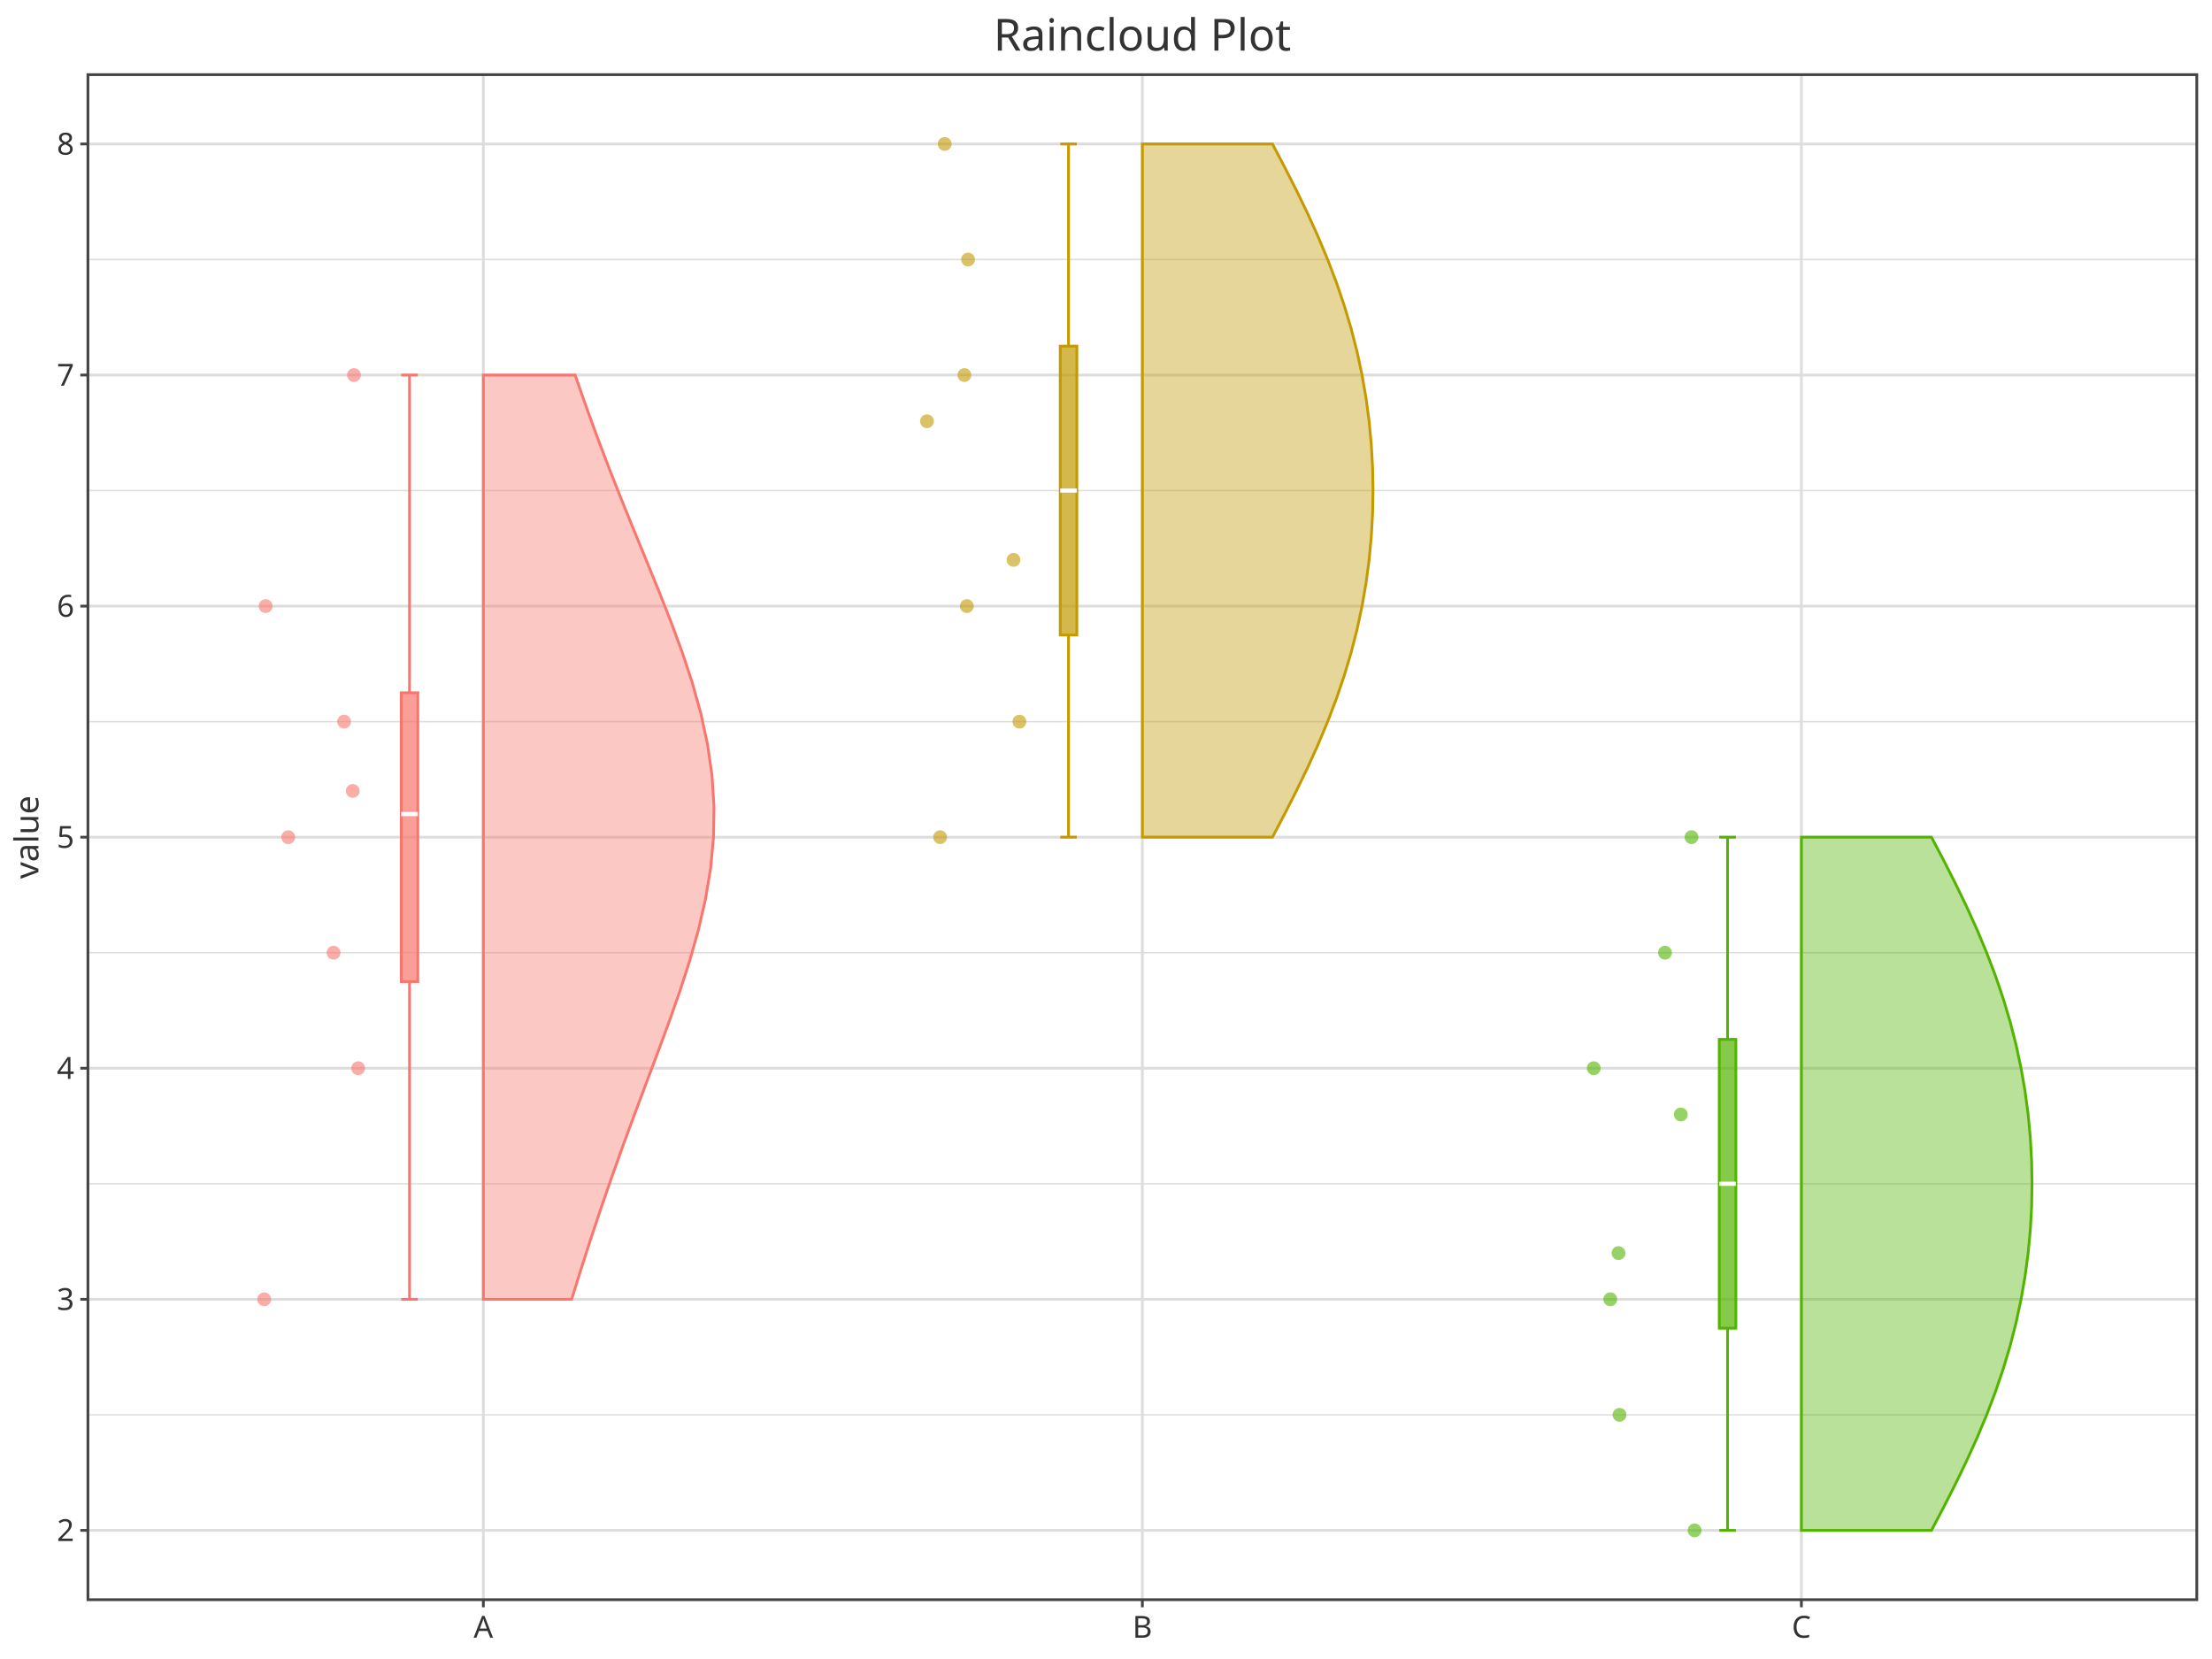
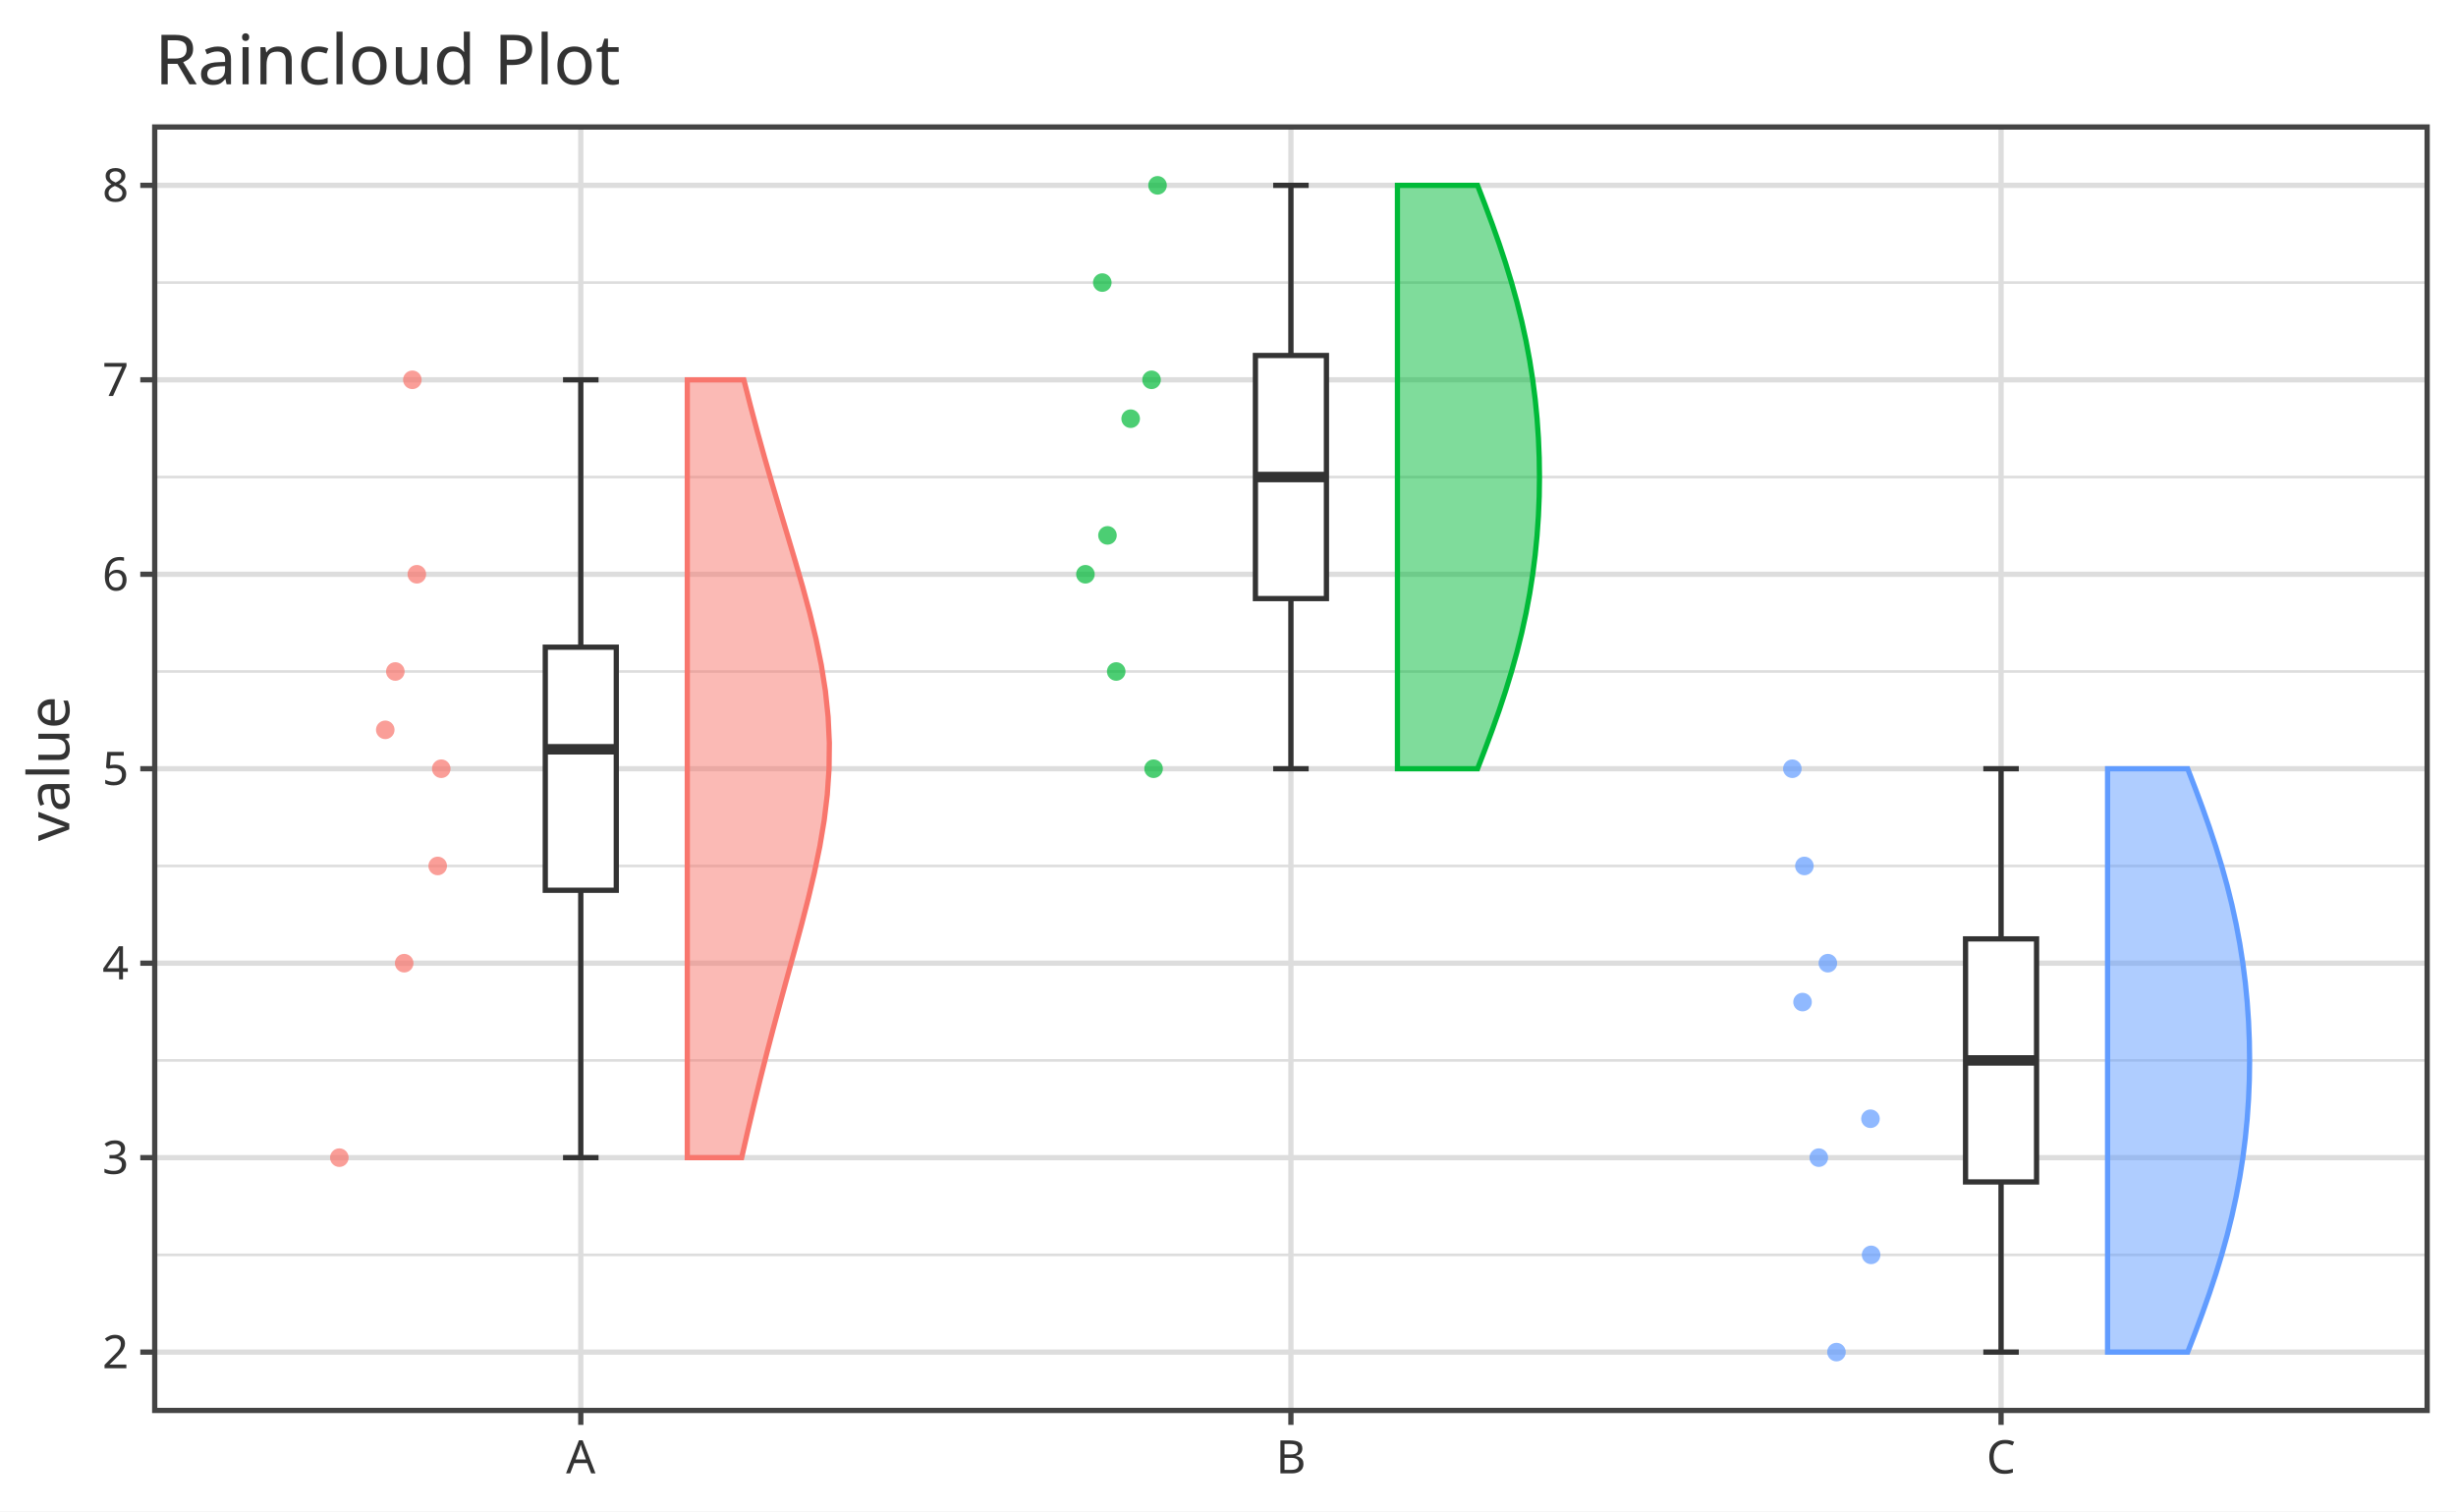
- <svg xmlns="http://www.w3.org/2000/svg" width="800" height="600" viewBox="0 0 800 600">
-   <rect x="0.0" y="0.0" width="800.0" height="600.0" fill="#ffffff" fill-opacity="1.0" stroke="none" />
-   <line x1="174.806" y1="27.0" x2="174.806" y2="578.55" stroke="#dddddd" stroke-width="1.0" />
-   <line x1="413.15" y1="27.0" x2="413.15" y2="578.55" stroke="#dddddd" stroke-width="1.0" />
-   <line x1="651.494" y1="27.0" x2="651.494" y2="578.55" stroke="#dddddd" stroke-width="1.0" />
-   <line x1="31.8" y1="511.695" x2="794.5" y2="511.695" stroke="#dddddd" stroke-width="0.5" />
-   <line x1="31.8" y1="428.127" x2="794.5" y2="428.127" stroke="#dddddd" stroke-width="0.5" />
-   <line x1="31.8" y1="344.559" x2="794.5" y2="344.559" stroke="#dddddd" stroke-width="0.5" />
-   <line x1="31.8" y1="260.991" x2="794.5" y2="260.991" stroke="#dddddd" stroke-width="0.5" />
-   <line x1="31.8" y1="177.423" x2="794.5" y2="177.423" stroke="#dddddd" stroke-width="0.5" />
-   <line x1="31.8" y1="93.855" x2="794.5" y2="93.855" stroke="#dddddd" stroke-width="0.5" />
-   <line x1="31.8" y1="553.48" x2="794.5" y2="553.48" stroke="#dddddd" stroke-width="1.0" />
-   <line x1="31.8" y1="469.911" x2="794.5" y2="469.911" stroke="#dddddd" stroke-width="1.0" />
-   <line x1="31.8" y1="386.343" x2="794.5" y2="386.343" stroke="#dddddd" stroke-width="1.0" />
-   <line x1="31.8" y1="302.775" x2="794.5" y2="302.775" stroke="#dddddd" stroke-width="1.0" />
-   <line x1="31.8" y1="219.207" x2="794.5" y2="219.207" stroke="#dddddd" stroke-width="1.0" />
-   <line x1="31.8" y1="135.639" x2="794.5" y2="135.639" stroke="#dddddd" stroke-width="1.0" />
-   <line x1="31.8" y1="52.07" x2="794.5" y2="52.07" stroke="#dddddd" stroke-width="1.0" />
-   <rect x="31.8" y="27.0" width="762.7" height="551.55" fill="#ffffff" fill-opacity="0.0" stroke="#444444" stroke-width="1.0" />
-   <line x1="174.806" y1="578.55" x2="174.806" y2="581.3" stroke="#444444" stroke-width="1.0" />
-   <text x="174.806" y="592.3" fill="#333333" font-size="11.0" font-family="sans-serif" text-anchor="middle">A</text>
-   <line x1="413.15" y1="578.55" x2="413.15" y2="581.3" stroke="#444444" stroke-width="1.0" />
-   <text x="413.15" y="592.3" fill="#333333" font-size="11.0" font-family="sans-serif" text-anchor="middle">B</text>
-   <line x1="651.494" y1="578.55" x2="651.494" y2="581.3" stroke="#444444" stroke-width="1.0" />
-   <text x="651.494" y="592.3" fill="#333333" font-size="11.0" font-family="sans-serif" text-anchor="middle">C</text>
-   <line x1="31.8" y1="553.48" x2="29.05" y2="553.48" stroke="#444444" stroke-width="1.0" />
-   <text x="26.85" y="557.33" fill="#333333" font-size="11.0" font-family="sans-serif" text-anchor="end">2</text>
-   <line x1="31.8" y1="469.911" x2="29.05" y2="469.911" stroke="#444444" stroke-width="1.0" />
-   <text x="26.85" y="473.761" fill="#333333" font-size="11.0" font-family="sans-serif" text-anchor="end">3</text>
-   <line x1="31.8" y1="386.343" x2="29.05" y2="386.343" stroke="#444444" stroke-width="1.0" />
-   <text x="26.85" y="390.193" fill="#333333" font-size="11.0" font-family="sans-serif" text-anchor="end">4</text>
-   <line x1="31.8" y1="302.775" x2="29.05" y2="302.775" stroke="#444444" stroke-width="1.0" />
-   <text x="26.85" y="306.625" fill="#333333" font-size="11.0" font-family="sans-serif" text-anchor="end">5</text>
-   <line x1="31.8" y1="219.207" x2="29.05" y2="219.207" stroke="#444444" stroke-width="1.0" />
-   <text x="26.85" y="223.057" fill="#333333" font-size="11.0" font-family="sans-serif" text-anchor="end">6</text>
-   <line x1="31.8" y1="135.639" x2="29.05" y2="135.639" stroke="#444444" stroke-width="1.0" />
-   <text x="26.85" y="139.489" fill="#333333" font-size="11.0" font-family="sans-serif" text-anchor="end">7</text>
-   <line x1="31.8" y1="52.07" x2="29.05" y2="52.07" stroke="#444444" stroke-width="1.0" />
-   <text x="26.85" y="55.92" fill="#333333" font-size="11.0" font-family="sans-serif" text-anchor="end">8</text>
-   <text x="413.15" y="18.3" fill="#333333" font-size="16.0" font-family="sans-serif" text-anchor="middle">Raincloud Plot</text>
-   <text x="13.9" y="302.775" fill="#333333" font-size="12.0" font-family="sans-serif" text-anchor="middle" transform="rotate(-90.0 13.9 302.775)">value</text>
-   <path d="M 206.739 469.911 L 210.212 458.769 L 213.802 447.627 L 217.521 436.484 L 221.376 425.342 L 225.365 414.199 L 229.471 403.057 L 233.651 391.914 L 237.843 380.772 L 241.955 369.63 L 245.875 358.487 L 249.476 347.345 L 252.621 336.202 L 255.175 325.06 L 257.02 313.917 L 258.058 302.775 L 258.227 291.633 L 257.505 280.49 L 255.914 269.348 L 253.517 258.205 L 250.415 247.063 L 246.736 235.92 L 242.624 224.778 L 238.225 213.636 L 233.677 202.493 L 229.096 191.351 L 224.575 180.208 L 220.178 169.066 L 215.942 157.923 L 211.885 146.781 L 208.01 135.639 L 174.806 135.639 L 174.806 146.781 L 174.806 157.923 L 174.806 169.066 L 174.806 180.208 L 174.806 191.351 L 174.806 202.493 L 174.806 213.636 L 174.806 224.778 L 174.806 235.92 L 174.806 247.063 L 174.806 258.205 L 174.806 269.348 L 174.806 280.49 L 174.806 291.633 L 174.806 302.775 L 174.806 313.917 L 174.806 325.06 L 174.806 336.202 L 174.806 347.345 L 174.806 358.487 L 174.806 369.63 L 174.806 380.772 L 174.806 391.914 L 174.806 403.057 L 174.806 414.199 L 174.806 425.342 L 174.806 436.484 L 174.806 447.627 L 174.806 458.769 L 174.806 469.911 Z" fill="#F8766D" fill-opacity="0.4" stroke="#F8766D" stroke-width="1.0" />
-   <line x1="148.112" y1="250.545" x2="148.112" y2="135.639" stroke="#F8766D" stroke-width="1.0" />
-   <line x1="148.112" y1="355.005" x2="148.112" y2="469.911" stroke="#F8766D" stroke-width="1.0" />
-   <line x1="145.112" y1="135.639" x2="151.112" y2="135.639" stroke="#F8766D" stroke-width="1.0" />
-   <line x1="145.112" y1="469.911" x2="151.112" y2="469.911" stroke="#F8766D" stroke-width="1.0" />
-   <rect x="145.112" y="250.545" width="6.0" height="104.46" fill="#F8766D" fill-opacity="0.7" stroke="#F8766D" stroke-width="1.0" />
-   <line x1="145.112" y1="294.418" x2="151.112" y2="294.418" stroke="#ffffff" stroke-width="1.5" />
-   <circle cx="95.557" cy="469.911" r="2.5" fill="#F8766D" fill-opacity="0.6" stroke="none" />
-   <circle cx="129.524" cy="386.343" r="2.5" fill="#F8766D" fill-opacity="0.6" stroke="none" />
-   <circle cx="120.635" cy="344.559" r="2.5" fill="#F8766D" fill-opacity="0.6" stroke="none" />
-   <circle cx="104.247" cy="302.775" r="2.5" fill="#F8766D" fill-opacity="0.6" stroke="none" />
-   <circle cx="127.572" cy="286.061" r="2.5" fill="#F8766D" fill-opacity="0.6" stroke="none" />
-   <circle cx="124.448" cy="260.991" r="2.5" fill="#F8766D" fill-opacity="0.6" stroke="none" />
-   <circle cx="96.073" cy="219.207" r="2.5" fill="#F8766D" fill-opacity="0.6" stroke="none" />
-   <circle cx="128.019" cy="135.639" r="2.5" fill="#F8766D" fill-opacity="0.6" stroke="none" />
-   <path d="M 460.205 302.775 L 464.593 294.418 L 468.837 286.061 L 472.877 277.705 L 476.666 269.348 L 480.165 260.991 L 483.344 252.634 L 486.185 244.277 L 488.677 235.92 L 490.817 227.564 L 492.606 219.207 L 494.052 210.85 L 495.162 202.493 L 495.948 194.136 L 496.415 185.78 L 496.57 177.423 L 496.415 169.066 L 495.948 160.709 L 495.162 152.352 L 494.052 143.995 L 492.606 135.639 L 490.817 127.282 L 488.677 118.925 L 486.185 110.568 L 483.344 102.211 L 480.165 93.855 L 476.666 85.498 L 472.877 77.141 L 468.837 68.784 L 464.593 60.427 L 460.205 52.07 L 413.15 52.07 L 413.15 60.427 L 413.15 68.784 L 413.15 77.141 L 413.15 85.498 L 413.15 93.855 L 413.15 102.211 L 413.15 110.568 L 413.15 118.925 L 413.15 127.282 L 413.15 135.639 L 413.15 143.995 L 413.15 152.352 L 413.15 160.709 L 413.15 169.066 L 413.15 177.423 L 413.15 185.78 L 413.15 194.136 L 413.15 202.493 L 413.15 210.85 L 413.15 219.207 L 413.15 227.564 L 413.15 235.92 L 413.15 244.277 L 413.15 252.634 L 413.15 260.991 L 413.15 269.348 L 413.15 277.705 L 413.15 286.061 L 413.15 294.418 L 413.15 302.775 Z" fill="#C49A00" fill-opacity="0.4" stroke="#C49A00" stroke-width="1.0" />
-   <line x1="386.456" y1="125.193" x2="386.456" y2="52.07" stroke="#C49A00" stroke-width="1.0" />
-   <line x1="386.456" y1="229.653" x2="386.456" y2="302.775" stroke="#C49A00" stroke-width="1.0" />
-   <line x1="383.456" y1="52.07" x2="389.456" y2="52.07" stroke="#C49A00" stroke-width="1.0" />
-   <line x1="383.456" y1="302.775" x2="389.456" y2="302.775" stroke="#C49A00" stroke-width="1.0" />
-   <rect x="383.456" y="125.193" width="6.0" height="104.46" fill="#C49A00" fill-opacity="0.7" stroke="#C49A00" stroke-width="1.0" />
-   <line x1="383.456" y1="177.423" x2="389.456" y2="177.423" stroke="#ffffff" stroke-width="1.5" />
-   <circle cx="340.001" cy="302.775" r="2.5" fill="#C49A00" fill-opacity="0.6" stroke="none" />
-   <circle cx="368.686" cy="260.991" r="2.5" fill="#C49A00" fill-opacity="0.6" stroke="none" />
-   <circle cx="349.673" cy="219.207" r="2.5" fill="#C49A00" fill-opacity="0.6" stroke="none" />
-   <circle cx="366.553" cy="202.493" r="2.5" fill="#C49A00" fill-opacity="0.6" stroke="none" />
-   <circle cx="335.253" cy="152.352" r="2.5" fill="#C49A00" fill-opacity="0.6" stroke="none" />
-   <circle cx="348.788" cy="135.639" r="2.5" fill="#C49A00" fill-opacity="0.6" stroke="none" />
-   <circle cx="350.118" cy="93.855" r="2.5" fill="#C49A00" fill-opacity="0.6" stroke="none" />
-   <circle cx="341.665" cy="52.07" r="2.5" fill="#C49A00" fill-opacity="0.6" stroke="none" />
-   <path d="M 698.548 553.48 L 702.937 545.123 L 707.18 536.766 L 711.221 528.409 L 715.01 520.052 L 718.509 511.695 L 721.688 503.339 L 724.529 494.982 L 727.021 486.625 L 729.16 478.268 L 730.95 469.911 L 732.395 461.555 L 733.506 453.198 L 734.291 444.841 L 734.759 436.484 L 734.914 428.127 L 734.759 419.77 L 734.291 411.414 L 733.506 403.057 L 732.395 394.7 L 730.95 386.343 L 729.16 377.986 L 727.021 369.63 L 724.529 361.273 L 721.688 352.916 L 718.509 344.559 L 715.01 336.202 L 711.221 327.845 L 707.18 319.489 L 702.937 311.132 L 698.548 302.775 L 651.494 302.775 L 651.494 311.132 L 651.494 319.489 L 651.494 327.845 L 651.494 336.202 L 651.494 344.559 L 651.494 352.916 L 651.494 361.273 L 651.494 369.63 L 651.494 377.986 L 651.494 386.343 L 651.494 394.7 L 651.494 403.057 L 651.494 411.414 L 651.494 419.77 L 651.494 428.127 L 651.494 436.484 L 651.494 444.841 L 651.494 453.198 L 651.494 461.555 L 651.494 469.911 L 651.494 478.268 L 651.494 486.625 L 651.494 494.982 L 651.494 503.339 L 651.494 511.695 L 651.494 520.052 L 651.494 528.409 L 651.494 536.766 L 651.494 545.123 L 651.494 553.48 Z" fill="#53B400" fill-opacity="0.4" stroke="#53B400" stroke-width="1.0" />
-   <line x1="624.799" y1="375.897" x2="624.799" y2="302.775" stroke="#53B400" stroke-width="1.0" />
-   <line x1="624.799" y1="480.357" x2="624.799" y2="553.48" stroke="#53B400" stroke-width="1.0" />
-   <line x1="621.799" y1="302.775" x2="627.799" y2="302.775" stroke="#53B400" stroke-width="1.0" />
-   <line x1="621.799" y1="553.48" x2="627.799" y2="553.48" stroke="#53B400" stroke-width="1.0" />
-   <rect x="621.799" y="375.897" width="6.0" height="104.46" fill="#53B400" fill-opacity="0.7" stroke="#53B400" stroke-width="1.0" />
-   <line x1="621.799" y1="428.127" x2="627.799" y2="428.127" stroke="#ffffff" stroke-width="1.5" />
-   <circle cx="612.869" cy="553.48" r="2.5" fill="#53B400" fill-opacity="0.6" stroke="none" />
-   <circle cx="585.718" cy="511.695" r="2.5" fill="#53B400" fill-opacity="0.6" stroke="none" />
-   <circle cx="582.376" cy="469.911" r="2.5" fill="#53B400" fill-opacity="0.6" stroke="none" />
-   <circle cx="585.363" cy="453.198" r="2.5" fill="#53B400" fill-opacity="0.6" stroke="none" />
-   <circle cx="607.884" cy="403.057" r="2.5" fill="#53B400" fill-opacity="0.6" stroke="none" />
-   <circle cx="576.4" cy="386.343" r="2.5" fill="#53B400" fill-opacity="0.6" stroke="none" />
-   <circle cx="602.175" cy="344.559" r="2.5" fill="#53B400" fill-opacity="0.6" stroke="none" />
-   <circle cx="611.749" cy="302.775" r="2.5" fill="#53B400" fill-opacity="0.6" stroke="none" />
+ <svg xmlns="http://www.w3.org/2000/svg" width="624" height="384" viewBox="0 0 624 384">
+   <rect x="0.0" y="0.0" width="624.0" height="384.0" fill="#ffffff" fill-opacity="1.0" stroke="none" />
+   <line x1="147.562" y1="32.267" x2="147.562" y2="358.333" stroke="#dddddd" stroke-width="1.333" />
+   <line x1="327.987" y1="32.267" x2="327.987" y2="358.333" stroke="#dddddd" stroke-width="1.333" />
+   <line x1="508.412" y1="32.267" x2="508.412" y2="358.333" stroke="#dddddd" stroke-width="1.333" />
+   <line x1="39.307" y1="318.81" x2="616.667" y2="318.81" stroke="#dddddd" stroke-width="0.667" />
+   <line x1="39.307" y1="269.406" x2="616.667" y2="269.406" stroke="#dddddd" stroke-width="0.667" />
+   <line x1="39.307" y1="220.002" x2="616.667" y2="220.002" stroke="#dddddd" stroke-width="0.667" />
+   <line x1="39.307" y1="170.598" x2="616.667" y2="170.598" stroke="#dddddd" stroke-width="0.667" />
+   <line x1="39.307" y1="121.194" x2="616.667" y2="121.194" stroke="#dddddd" stroke-width="0.667" />
+   <line x1="39.307" y1="71.79" x2="616.667" y2="71.79" stroke="#dddddd" stroke-width="0.667" />
+   <line x1="39.307" y1="343.512" x2="616.667" y2="343.512" stroke="#dddddd" stroke-width="1.333" />
+   <line x1="39.307" y1="294.108" x2="616.667" y2="294.108" stroke="#dddddd" stroke-width="1.333" />
+   <line x1="39.307" y1="244.704" x2="616.667" y2="244.704" stroke="#dddddd" stroke-width="1.333" />
+   <line x1="39.307" y1="195.3" x2="616.667" y2="195.3" stroke="#dddddd" stroke-width="1.333" />
+   <line x1="39.307" y1="145.896" x2="616.667" y2="145.896" stroke="#dddddd" stroke-width="1.333" />
+   <line x1="39.307" y1="96.492" x2="616.667" y2="96.492" stroke="#dddddd" stroke-width="1.333" />
+   <line x1="39.307" y1="47.088" x2="616.667" y2="47.088" stroke="#dddddd" stroke-width="1.333" />
+   <rect x="39.307" y="32.267" width="577.36" height="326.067" fill="#ffffff" fill-opacity="0.0" stroke="#444444" stroke-width="1.333" />
+   <line x1="147.562" y1="358.333" x2="147.562" y2="362.0" stroke="#444444" stroke-width="1.333" />
+   <text x="147.562" y="374.32" fill="#333333" font-size="11.733" font-family="sans-serif" text-anchor="middle">A</text>
+   <line x1="327.987" y1="358.333" x2="327.987" y2="362.0" stroke="#444444" stroke-width="1.333" />
+   <text x="327.987" y="374.32" fill="#333333" font-size="11.733" font-family="sans-serif" text-anchor="middle">B</text>
+   <line x1="508.412" y1="358.333" x2="508.412" y2="362.0" stroke="#444444" stroke-width="1.333" />
+   <text x="508.412" y="374.32" fill="#333333" font-size="11.733" font-family="sans-serif" text-anchor="middle">C</text>
+   <line x1="39.307" y1="343.512" x2="35.64" y2="343.512" stroke="#444444" stroke-width="1.333" />
+   <text x="32.707" y="347.619" fill="#333333" font-size="11.733" font-family="sans-serif" text-anchor="end">2</text>
+   <line x1="39.307" y1="294.108" x2="35.64" y2="294.108" stroke="#444444" stroke-width="1.333" />
+   <text x="32.707" y="298.215" fill="#333333" font-size="11.733" font-family="sans-serif" text-anchor="end">3</text>
+   <line x1="39.307" y1="244.704" x2="35.64" y2="244.704" stroke="#444444" stroke-width="1.333" />
+   <text x="32.707" y="248.811" fill="#333333" font-size="11.733" font-family="sans-serif" text-anchor="end">4</text>
+   <line x1="39.307" y1="195.3" x2="35.64" y2="195.3" stroke="#444444" stroke-width="1.333" />
+   <text x="32.707" y="199.407" fill="#333333" font-size="11.733" font-family="sans-serif" text-anchor="end">5</text>
+   <line x1="39.307" y1="145.896" x2="35.64" y2="145.896" stroke="#444444" stroke-width="1.333" />
+   <text x="32.707" y="150.003" fill="#333333" font-size="11.733" font-family="sans-serif" text-anchor="end">6</text>
+   <line x1="39.307" y1="96.492" x2="35.64" y2="96.492" stroke="#444444" stroke-width="1.333" />
+   <text x="32.707" y="100.599" fill="#333333" font-size="11.733" font-family="sans-serif" text-anchor="end">7</text>
+   <line x1="39.307" y1="47.088" x2="35.64" y2="47.088" stroke="#444444" stroke-width="1.333" />
+   <text x="32.707" y="51.195" fill="#333333" font-size="11.733" font-family="sans-serif" text-anchor="end">8</text>
+   <text x="39.307" y="21.413" fill="#333333" font-size="17.6" font-family="sans-serif" text-anchor="start">Raincloud Plot</text>
+   <text x="17.6" y="195.3" fill="#333333" font-size="14.667" font-family="sans-serif" text-anchor="middle" transform="rotate(-90.0 17.6 195.3)">value</text>
+   <path d="M 188.439 294.108 L 189.941 287.521 L 191.494 280.934 L 193.102 274.346 L 194.77 267.759 L 196.496 261.172 L 198.272 254.585 L 200.08 247.998 L 201.893 241.41 L 203.672 234.823 L 205.368 228.236 L 206.925 221.649 L 208.285 215.062 L 209.391 208.474 L 210.188 201.887 L 210.637 195.3 L 210.71 188.713 L 210.398 182.126 L 209.71 175.538 L 208.673 168.951 L 207.331 162.364 L 205.74 155.777 L 203.961 149.19 L 202.059 142.602 L 200.091 136.015 L 198.11 129.428 L 196.154 122.841 L 194.252 116.254 L 192.419 109.666 L 190.664 103.079 L 188.988 96.492 L 174.625 96.492 L 174.625 103.079 L 174.625 109.666 L 174.625 116.254 L 174.625 122.841 L 174.625 129.428 L 174.625 136.015 L 174.625 142.602 L 174.625 149.19 L 174.625 155.777 L 174.625 162.364 L 174.625 168.951 L 174.625 175.538 L 174.625 182.126 L 174.625 188.713 L 174.625 195.3 L 174.625 201.887 L 174.625 208.474 L 174.625 215.062 L 174.625 221.649 L 174.625 228.236 L 174.625 234.823 L 174.625 241.41 L 174.625 247.998 L 174.625 254.585 L 174.625 261.172 L 174.625 267.759 L 174.625 274.346 L 174.625 280.934 L 174.625 287.521 L 174.625 294.108 Z" fill="#F8766D" fill-opacity="0.5" stroke="#F8766D" stroke-width="1.333" />
+   <path d="M 375.405 195.3 L 377.303 190.36 L 379.139 185.419 L 380.887 180.479 L 382.526 175.538 L 384.039 170.598 L 385.414 165.658 L 386.643 160.717 L 387.721 155.777 L 388.647 150.836 L 389.421 145.896 L 390.046 140.956 L 390.526 136.015 L 390.866 131.075 L 391.068 126.134 L 391.135 121.194 L 391.068 116.254 L 390.866 111.313 L 390.526 106.373 L 390.046 101.432 L 389.421 96.492 L 388.647 91.552 L 387.721 86.611 L 386.643 81.671 L 385.414 76.73 L 384.039 71.79 L 382.526 66.849 L 380.887 61.909 L 379.139 56.969 L 377.303 52.028 L 375.405 47.088 L 355.05 47.088 L 355.05 52.028 L 355.05 56.969 L 355.05 61.909 L 355.05 66.849 L 355.05 71.79 L 355.05 76.73 L 355.05 81.671 L 355.05 86.611 L 355.05 91.552 L 355.05 96.492 L 355.05 101.432 L 355.05 106.373 L 355.05 111.313 L 355.05 116.254 L 355.05 121.194 L 355.05 126.134 L 355.05 131.075 L 355.05 136.015 L 355.05 140.956 L 355.05 145.896 L 355.05 150.836 L 355.05 155.777 L 355.05 160.717 L 355.05 165.658 L 355.05 170.598 L 355.05 175.538 L 355.05 180.479 L 355.05 185.419 L 355.05 190.36 L 355.05 195.3 Z" fill="#00BA38" fill-opacity="0.5" stroke="#00BA38" stroke-width="1.333" />
+   <path d="M 555.83 343.512 L 557.728 338.572 L 559.564 333.631 L 561.312 328.691 L 562.951 323.751 L 564.464 318.81 L 565.839 313.87 L 567.068 308.929 L 568.146 303.989 L 569.072 299.048 L 569.846 294.108 L 570.471 289.168 L 570.951 284.227 L 571.291 279.287 L 571.493 274.346 L 571.56 269.406 L 571.493 264.466 L 571.291 259.525 L 570.951 254.585 L 570.471 249.644 L 569.846 244.704 L 569.072 239.764 L 568.146 234.823 L 567.068 229.883 L 565.839 224.942 L 564.464 220.002 L 562.951 215.062 L 561.312 210.121 L 559.564 205.181 L 557.728 200.24 L 555.83 195.3 L 535.475 195.3 L 535.475 200.24 L 535.475 205.181 L 535.475 210.121 L 535.475 215.062 L 535.475 220.002 L 535.475 224.942 L 535.475 229.883 L 535.475 234.823 L 535.475 239.764 L 535.475 244.704 L 535.475 249.644 L 535.475 254.585 L 535.475 259.525 L 535.475 264.466 L 535.475 269.406 L 535.475 274.346 L 535.475 279.287 L 535.475 284.227 L 535.475 289.168 L 535.475 294.108 L 535.475 299.048 L 535.475 303.989 L 535.475 308.929 L 535.475 313.87 L 535.475 318.81 L 535.475 323.751 L 535.475 328.691 L 535.475 333.631 L 535.475 338.572 L 535.475 343.512 Z" fill="#619CFF" fill-opacity="0.5" stroke="#619CFF" stroke-width="1.333" />
+   <rect x="138.54" y="164.422" width="18.042" height="61.755" fill="#ffffff" fill-opacity="1.0" stroke="#333333" stroke-width="1.333" />
+   <line x1="138.54" y1="190.36" x2="156.583" y2="190.36" stroke="#333333" stroke-width="2.667" />
+   <line x1="147.562" y1="226.178" x2="147.562" y2="294.108" stroke="#333333" stroke-width="1.333" />
+   <line x1="147.562" y1="164.422" x2="147.562" y2="96.492" stroke="#333333" stroke-width="1.333" />
+   <line x1="143.051" y1="294.108" x2="152.072" y2="294.108" stroke="#333333" stroke-width="1.333" />
+   <line x1="143.051" y1="96.492" x2="152.072" y2="96.492" stroke="#333333" stroke-width="1.333" />
+   <rect x="318.965" y="90.316" width="18.042" height="61.755" fill="#ffffff" fill-opacity="1.0" stroke="#333333" stroke-width="1.333" />
+   <line x1="318.965" y1="121.194" x2="337.008" y2="121.194" stroke="#333333" stroke-width="2.667" />
+   <line x1="327.987" y1="152.071" x2="327.987" y2="195.3" stroke="#333333" stroke-width="1.333" />
+   <line x1="327.987" y1="90.316" x2="327.987" y2="47.088" stroke="#333333" stroke-width="1.333" />
+   <line x1="323.476" y1="195.3" x2="332.497" y2="195.3" stroke="#333333" stroke-width="1.333" />
+   <line x1="323.476" y1="47.088" x2="332.497" y2="47.088" stroke="#333333" stroke-width="1.333" />
+   <rect x="499.39" y="238.529" width="18.042" height="61.755" fill="#ffffff" fill-opacity="1.0" stroke="#333333" stroke-width="1.333" />
+   <line x1="499.39" y1="269.406" x2="517.433" y2="269.406" stroke="#333333" stroke-width="2.667" />
+   <line x1="508.412" y1="300.284" x2="508.412" y2="343.512" stroke="#333333" stroke-width="1.333" />
+   <line x1="508.412" y1="238.529" x2="508.412" y2="195.3" stroke="#333333" stroke-width="1.333" />
+   <line x1="503.901" y1="343.512" x2="512.922" y2="343.512" stroke="#333333" stroke-width="1.333" />
+   <line x1="503.901" y1="195.3" x2="512.922" y2="195.3" stroke="#333333" stroke-width="1.333" />
+   <circle cx="86.217" cy="294.108" r="2.362" fill="#F8766D" fill-opacity="0.7" stroke="none" />
+   <circle cx="102.695" cy="244.704" r="2.362" fill="#F8766D" fill-opacity="0.7" stroke="none" />
+   <circle cx="111.208" cy="220.002" r="2.362" fill="#F8766D" fill-opacity="0.7" stroke="none" />
+   <circle cx="112.111" cy="195.3" r="2.362" fill="#F8766D" fill-opacity="0.7" stroke="none" />
+   <circle cx="97.887" cy="185.419" r="2.362" fill="#F8766D" fill-opacity="0.7" stroke="none" />
+   <circle cx="100.441" cy="170.598" r="2.362" fill="#F8766D" fill-opacity="0.7" stroke="none" />
+   <circle cx="105.908" cy="145.896" r="2.362" fill="#F8766D" fill-opacity="0.7" stroke="none" />
+   <circle cx="104.769" cy="96.492" r="2.362" fill="#F8766D" fill-opacity="0.7" stroke="none" />
+   <circle cx="293.09" cy="195.3" r="2.362" fill="#00BA38" fill-opacity="0.7" stroke="none" />
+   <circle cx="283.601" cy="170.598" r="2.362" fill="#00BA38" fill-opacity="0.7" stroke="none" />
+   <circle cx="275.776" cy="145.896" r="2.362" fill="#00BA38" fill-opacity="0.7" stroke="none" />
+   <circle cx="281.378" cy="136.015" r="2.362" fill="#00BA38" fill-opacity="0.7" stroke="none" />
+   <circle cx="287.272" cy="106.373" r="2.362" fill="#00BA38" fill-opacity="0.7" stroke="none" />
+   <circle cx="292.577" cy="96.492" r="2.362" fill="#00BA38" fill-opacity="0.7" stroke="none" />
+   <circle cx="280.061" cy="71.79" r="2.362" fill="#00BA38" fill-opacity="0.7" stroke="none" />
+   <circle cx="294.094" cy="47.088" r="2.362" fill="#00BA38" fill-opacity="0.7" stroke="none" />
+   <circle cx="466.593" cy="343.512" r="2.362" fill="#619CFF" fill-opacity="0.7" stroke="none" />
+   <circle cx="475.395" cy="318.81" r="2.362" fill="#619CFF" fill-opacity="0.7" stroke="none" />
+   <circle cx="462.103" cy="294.108" r="2.362" fill="#619CFF" fill-opacity="0.7" stroke="none" />
+   <circle cx="475.234" cy="284.227" r="2.362" fill="#619CFF" fill-opacity="0.7" stroke="none" />
+   <circle cx="457.979" cy="254.585" r="2.362" fill="#619CFF" fill-opacity="0.7" stroke="none" />
+   <circle cx="464.406" cy="244.704" r="2.362" fill="#619CFF" fill-opacity="0.7" stroke="none" />
+   <circle cx="458.449" cy="220.002" r="2.362" fill="#619CFF" fill-opacity="0.7" stroke="none" />
+   <circle cx="455.386" cy="195.3" r="2.362" fill="#619CFF" fill-opacity="0.7" stroke="none" />
</svg>
